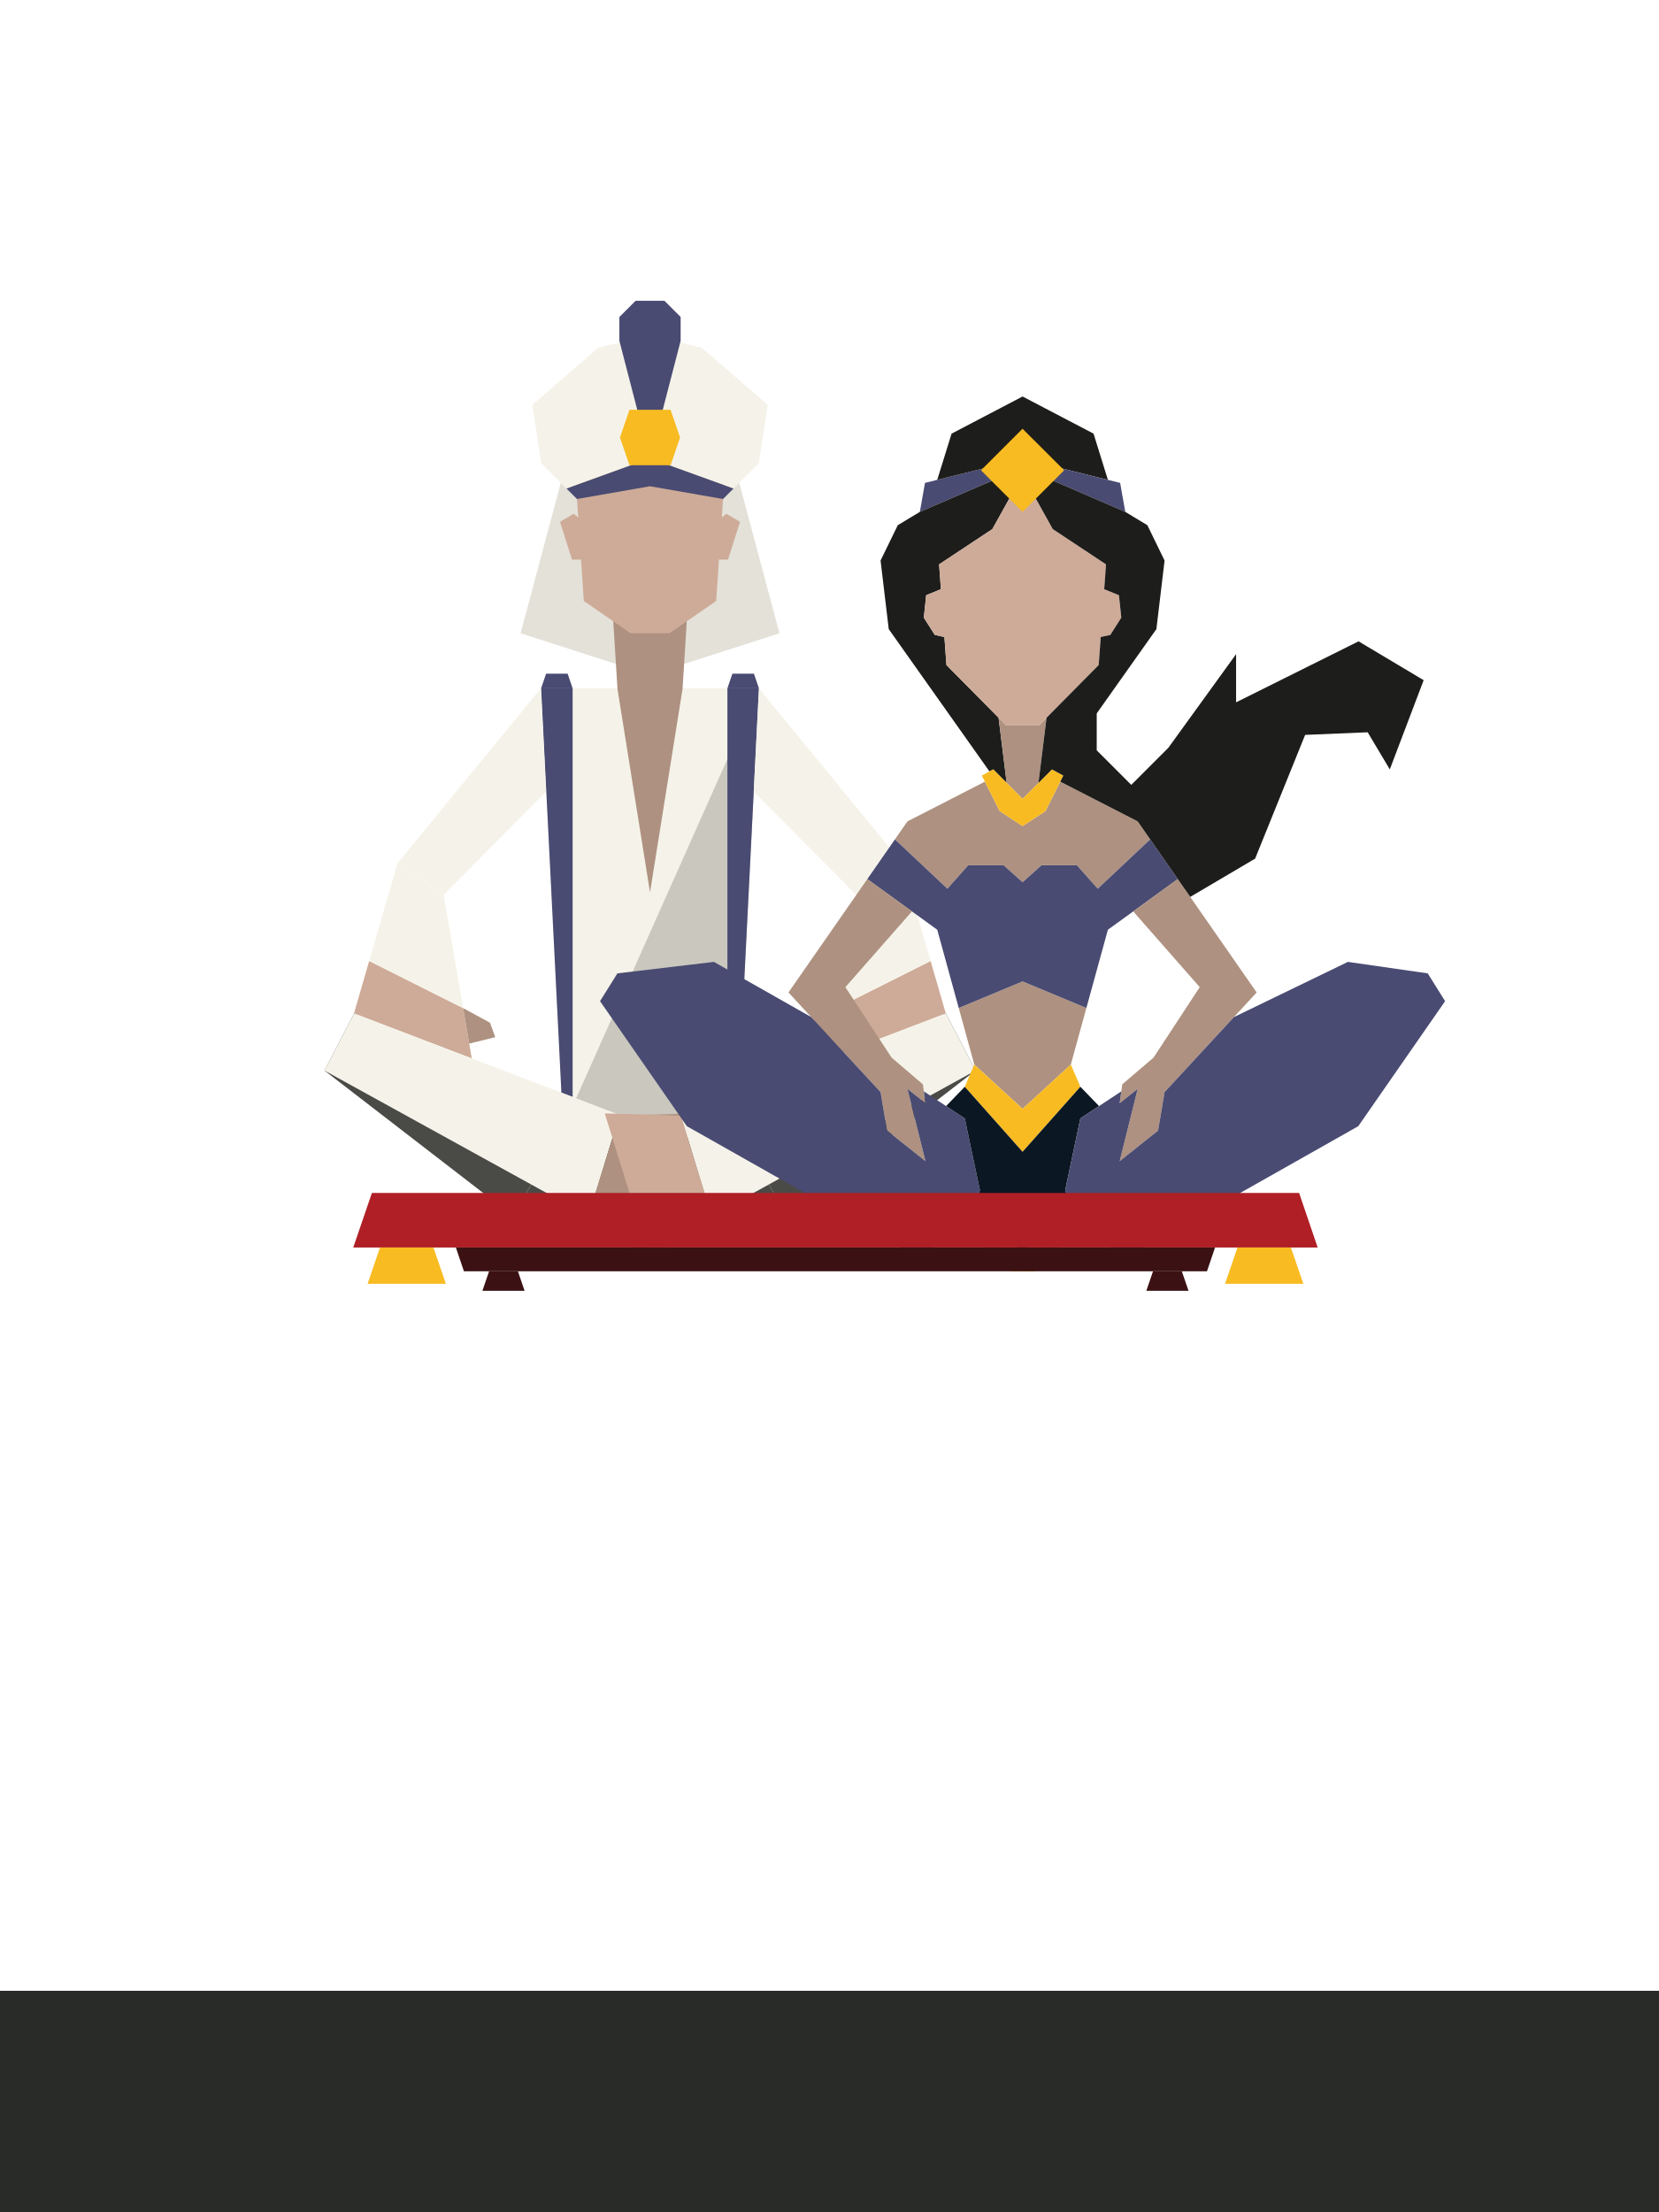
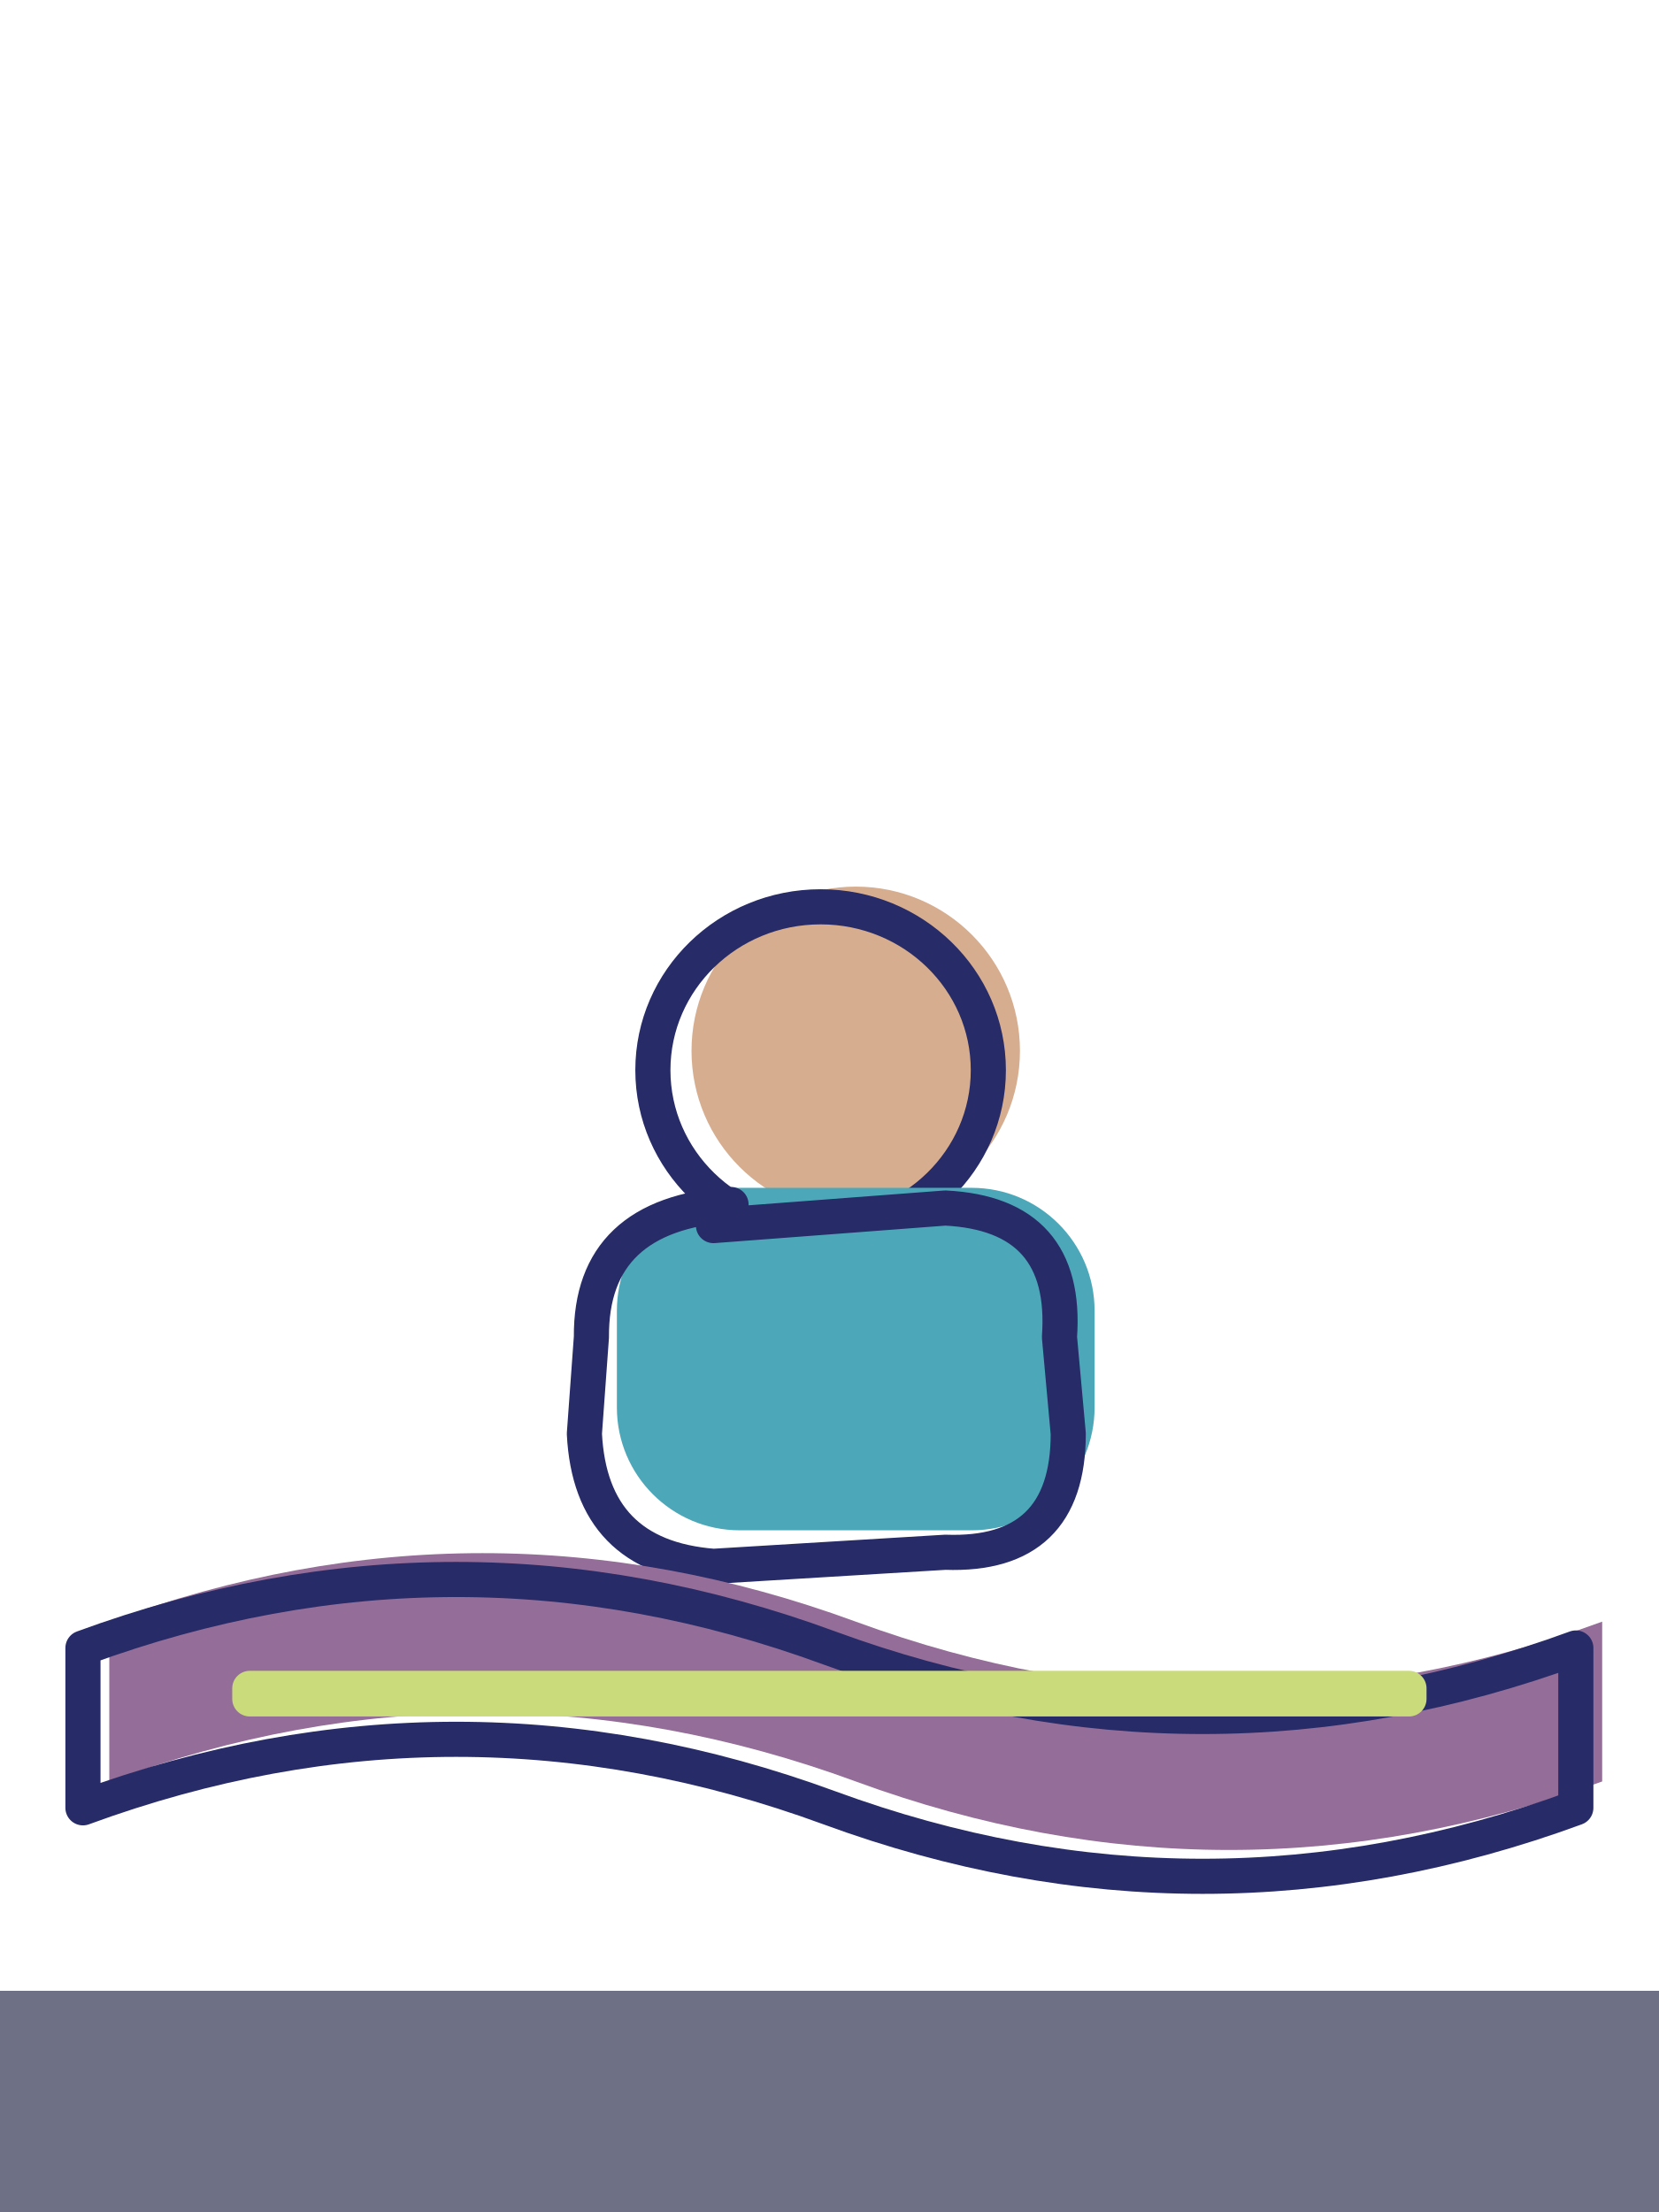
- <svg xmlns="http://www.w3.org/2000/svg" width="100%" height="100%" viewBox="0 0 60 80" version="1.1" xml:space="preserve" style="fill-rule:evenodd;clip-rule:evenodd;stroke-miterlimit:10;">
-   <g id="magic-carpet">
-     <g transform="matrix(0.3183,0,0,0.3183,7.3429,0.848862)">
-       <g transform="matrix(-0.0501372,-0.998742,-0.998742,0.0501372,76.211,109.105)">
-         <path d="M-14.565,36.068L35.418,36.068L34.177,11.35L-15.555,16.354L-14.565,36.068Z" style="fill:rgb(245,243,233);fill-rule:nonzero;" />
-       </g>
-       <g transform="matrix(1,0,0,1,40.905,75.54)">
-         <path d="M0,49.92L22.258,0L19.737,49.92L0,49.92Z" style="fill:rgb(202,199,191);fill-rule:nonzero;" />
-       </g>
-       <g transform="matrix(-0.323567,-0.946205,-0.946205,0.323567,40.411,72.746)">
-         <path d="M-3.156,-0.595L-1.401,-0.595L-0.609,1.719L-1.997,2.794L-3.156,-0.595Z" style="fill:rgb(73,75,114);fill-rule:nonzero;" />
-       </g>
-       <g transform="matrix(0.0501252,0.998743,0.998743,-0.0501252,63.303,95.804)">
-         <path d="M-21.487,-23.842L24.518,-23.842L25.069,-22.592L-21.307,-20.264L-21.487,-23.842Z" style="fill:rgb(73,75,114);fill-rule:nonzero;" />
-       </g>
-       <g transform="matrix(0.323567,-0.946205,-0.946205,-0.323567,61.578,76.672)">
-         <path d="M0.426,2.256L2.181,2.256L2.973,-0.058L1.585,-1.133L0.426,2.256Z" style="fill:rgb(73,75,114);fill-rule:nonzero;" />
-       </g>
-       <g transform="matrix(-0.0501252,0.998743,0.998743,0.0501252,84.47,101.709)">
-         <path d="M-25.069,-22.592L20.936,-22.592L21.487,-23.842L-24.889,-26.17L-25.069,-22.592Z" style="fill:rgb(73,75,114);fill-rule:nonzero;" />
-       </g>
-       <g transform="matrix(1,0,0,1,50.788,72.233)">
-         <path d="M0,-18.255L-10.139,-20.04L-14.706,-2.944L0,1.785L14.706,-2.944L10.139,-20.04L0,-18.255Z" style="fill:rgb(227,225,216);fill-rule:nonzero;" />
-       </g>
-       <g transform="matrix(1,0,0,1,50.773,74.116)">
-         <path d="M0,-20.084L0,0.002L0.014,-0.003L0.029,0.002L0.029,-20.084L0.014,-20.086L0,-20.084Z" style="fill:rgb(227,225,216);fill-rule:nonzero;" />
-       </g>
-       <g transform="matrix(1,0,0,1,50.788,67.601)">
-         <path d="M0,31.126L-3.695,8.022L-4.197,0L4.197,0L3.696,8.022L0,31.126Z" style="fill:rgb(174,145,128);fill-rule:nonzero;" />
-       </g>
-       <g transform="matrix(1,0,0,1,47.478,69.289)">
-         <path d="M0,-20.5L-5.213,-18.583L-4.211,-3.675L1.106,0L5.513,0L10.83,-3.675L11.833,-18.583L6.62,-20.5L0,-20.5Z" style="fill:rgb(206,171,152);fill-rule:nonzero;" />
-       </g>
-       <g transform="matrix(1,0,0,1,43.284,60.007)">
-         <path d="M0,-3.384L-1.18,-4.292L-2.724,-3.384L-1.362,0.908L0,0.908L0,-3.384Z" style="fill:rgb(206,171,152);fill-rule:nonzero;" />
-       </g>
-       <g transform="matrix(1,0,0,1,58.292,60.007)">
-         <path d="M0,-3.384L1.18,-4.292L2.724,-3.384L1.362,0.908L0,0.908L0,-3.384Z" style="fill:rgb(206,171,152);fill-rule:nonzero;" />
-       </g>
-       <g transform="matrix(1,0,0,1,50.788,52.846)">
-         <path d="M0,-17.443L-5.892,-15.996L-13.377,-9.513L-12.375,-2.889L-9.486,0L-0.015,-3.425L0,-3.42L0.015,-3.425L9.486,0L12.375,-2.889L13.377,-9.513L5.892,-15.996L0,-17.443Z" style="fill:rgb(245,243,233);fill-rule:nonzero;" />
-       </g>
-       <g transform="matrix(1,0,0,1,50.788,54.027)">
-         <path d="M0,-4.601L-0.015,-4.606L-9.486,-1.182L-8.299,0.005L-5.629,-0.461L0,-1.444L5.629,-0.461L8.299,0.005L9.486,-1.182L0.015,-4.606L0,-4.601Z" style="fill:rgb(73,75,114);fill-rule:nonzero;" />
-       </g>
-       <g transform="matrix(1,0,0,1,49.154,45.552)">
-         <path d="M0,-14.047L-1.846,-12.202L-1.846,-9.49L0.615,0L2.653,0L5.113,-9.49L5.113,-12.202L3.268,-14.047L0,-14.047Z" style="fill:rgb(73,75,114);fill-rule:nonzero;" />
-       </g>
-       <g transform="matrix(1,0,0,1,48.452,50.195)">
-         <path d="M0,-6.303L-1.078,-3.152L0,0L4.672,0L5.75,-3.152L4.672,-6.303L0,-6.303Z" style="fill:rgb(248,187,34);fill-rule:nonzero;" />
-       </g>
-       <g transform="matrix(1,0,0,1,50.788,125.46)">
-         <path d="M0,11.875L-15.538,10.059L-9.869,0L9.869,0L15.539,10.059L0,11.875Z" style="fill:rgb(74,74,71);fill-rule:nonzero;" />
-       </g>
-       <g transform="matrix(-0.633902,0.773413,0.773413,0.633902,34.624,100.81)">
-         <path d="M-21.928,-13.111L3.804,-13.111L3.247,-6.769L-13.218,-5.21L-21.928,-13.111Z" style="fill:rgb(245,243,233);fill-rule:nonzero;" />
-       </g>
-       <g transform="matrix(0.169451,0.985539,0.985539,-0.169451,24.992,117.66)">
-         <path d="M-4.922,5.476L0.885,5.476L-6.426,-6.852L-12.012,-4.139L-4.922,5.476Z" style="fill:rgb(206,171,152);fill-rule:nonzero;" />
-       </g>
-       <g transform="matrix(0.825985,0.563693,0.563693,-0.825985,27.089,95.67)">
-         <path d="M-4.262,-2.632L2.105,-2.632L11.174,-11.999L-0.666,-13.593L-4.262,-2.632Z" style="fill:rgb(245,243,233);fill-rule:nonzero;" />
-       </g>
-       <g transform="matrix(0.879126,0.476589,0.476589,-0.879126,30.735,111.255)">
-         <path d="M-0.739,-1.113L2.731,-1.113L4.041,-2.274L1.79,-4.324L-0.739,-1.113Z" style="fill:rgb(174,145,128);fill-rule:nonzero;" />
-       </g>
-       <g transform="matrix(0.633902,0.773413,0.773413,-0.633902,75.125,73.759)">
-         <path d="M-6.206,-10.38L19.527,-10.38L18.969,-16.723L2.504,-18.281L-6.206,-10.38Z" style="fill:rgb(245,243,233);fill-rule:nonzero;" />
-       </g>
-       <g transform="matrix(-0.169451,0.985539,0.985539,0.169451,78.851,106.467)">
-         <path d="M6.498,-5.841L12.305,-5.841L4.994,6.487L-0.592,3.774L6.498,-5.841Z" style="fill:rgb(206,171,152);fill-rule:nonzero;" />
-       </g>
-       <g transform="matrix(-0.826035,0.563619,0.563619,0.826035,80.203,111.652)">
-         <path d="M-8.525,-13.808L-2.157,-13.808L6.911,-4.439L-4.928,-2.847L-8.525,-13.808Z" style="fill:rgb(245,243,233);fill-rule:nonzero;" />
-       </g>
-       <g transform="matrix(-0.879126,0.476589,0.476589,0.879126,69.525,116.535)">
-         <path d="M-4.388,-2.915L-0.918,-2.915L0.392,-1.754L-1.859,0.296L-4.388,-2.915Z" style="fill:rgb(174,145,128);fill-rule:nonzero;" />
-       </g>
-       <g transform="matrix(-0.87765,-0.479303,-0.479303,0.87765,16.158,116.226)">
-         <path d="M-26.157,-3.764L0.907,-3.764L0.751,3.542L-26.003,7.781L-26.157,-3.764Z" style="fill:rgb(74,74,71);fill-rule:nonzero;" />
-       </g>
-       <g transform="matrix(1,0,0,1,17.166,135.518)">
-         <path d="M0,-23.03L30.142,-11.515L26.654,0L-3.365,-16.544" style="fill:rgb(245,243,233);fill-rule:nonzero;" />
-       </g>
-       <g transform="matrix(-0.999612,0.0278476,0.0278476,0.999612,43.983,140.805)">
-         <path d="M-12.417,-16.624L-3.798,-16.624L0.09,-5.258L-6.723,0.021L-12.417,-16.624Z" style="fill:rgb(174,145,128);fill-rule:nonzero;" />
-       </g>
-       <g transform="matrix(0.87765,-0.479303,-0.479303,-0.87765,63.014,131.78)">
-         <path d="M0.961,6.677L28.025,6.677L27.868,-0.629L1.115,-4.869L0.961,6.677Z" style="fill:rgb(74,74,71);fill-rule:nonzero;" />
-       </g>
-       <g transform="matrix(1,0,0,1,84.41,135.518)">
-         <path d="M0,-23.03L-30.142,-11.515L-26.654,0L3.364,-16.544" style="fill:rgb(245,243,233);fill-rule:nonzero;" />
-       </g>
-       <g transform="matrix(0.999612,0.0278476,0.0278476,-0.999612,45.881,123.675)">
-         <path d="M-0.232,-0.173L8.387,-0.173L12.275,-11.539L5.462,-16.818L-0.232,-0.173Z" style="fill:rgb(206,171,152);fill-rule:nonzero;" />
-       </g>
-       <g transform="matrix(1,0,0,1,91.9,54.507)">
-         <path d="M0,-3.524L-10.453,0.988L-9.869,-2.306L-8.478,-2.652L-0.985,-4.512L0,-3.524Z" style="fill:rgb(73,75,114);fill-rule:nonzero;" />
-       </g>
-       <g transform="matrix(1,0,0,1,89.685,79.826)">
-         <path d="M0,-22.375L-6.051,-18.367L-5.846,-15.543L-7.518,-14.865L-7.786,-12.314L-6.539,-10.351L-5.448,-10.112L-5.217,-6.928L0.707,-0.944L1.626,6.468L0.097,4.929L-0.327,5.159L-11.773,-11.011L-12.701,-18.804L-10.743,-22.821L-8.238,-24.331L2.215,-28.843L3.103,-27.958L3.103,-27.955L0,-22.375Z" style="fill:rgb(29,29,27);fill-rule:nonzero;" />
-       </g>
-       <g transform="matrix(1,0,0,1,95.846,88.109)">
-         <path d="M0,-9.227L-0.921,-1.815L-2.728,0L-4.534,-1.815L-5.453,-9.227L-4.581,-8.346L-0.874,-8.346L0,-9.227Z" style="fill:rgb(174,145,128);fill-rule:nonzero;" />
-       </g>
-       <g transform="matrix(1,0,0,1,100.369,120.302)">
-         <path d="M0,-8.438L-1.767,-2.012L-7.251,3.02L-12.735,-2.012L-14.502,-8.438L-7.251,-11.458L0,-8.438Z" style="fill:rgb(174,145,128);fill-rule:nonzero;" />
-       </g>
-       <g transform="matrix(1,0,0,1,107.62,91.753)">
-         <path d="M0,0.953L-5.96,6.557L-8.328,3.892L-12.348,3.892L-14.502,5.822L-16.654,3.892L-20.675,3.892L-23.044,6.557L-29.003,0.953L-27.583,-1.09L-18.786,-5.604L-17.1,-2.261L-14.502,-0.557L-11.903,-2.261L-10.217,-5.604L-1.421,-1.09L0,0.953Z" style="fill:rgb(174,145,128);fill-rule:nonzero;" />
-       </g>
-       <g transform="matrix(1,0,0,1,110.758,107.352)">
-         <path d="M0,-10.134L-5.067,-6.462L-7.944,-4.379L-10.389,4.512L-17.64,1.493L-24.891,4.512L-27.335,-4.379L-30.21,-6.462L-35.279,-10.134L-32.141,-14.646L-26.182,-9.041L-23.812,-11.706L-19.792,-11.706L-17.64,-9.777L-15.485,-11.706L-11.466,-11.706L-9.098,-9.041L-3.138,-14.646L0,-10.134Z" style="fill:rgb(73,75,114);fill-rule:nonzero;" />
-       </g>
-       <g transform="matrix(1,0,0,1,80.037,105.432)">
-         <path d="M0,15.622L2.048,23.836L-2.319,20.357L-3.053,15.992L-10.935,7.464L-13.518,4.669L-4.559,-8.214L0.511,-4.542L-7.05,4.064L-1.8,12.069L1.751,15.104L1.862,15.907L2.048,17.25L0,15.622Z" style="fill:rgb(174,145,128);fill-rule:nonzero;" />
-       </g>
-       <g transform="matrix(1,0,0,1,99.686,125.681)">
-         <path d="M0,-4.866L-6.568,2.525L-13.134,-4.866L-12.053,-7.391L-6.568,-2.359L-1.084,-7.391L0,-4.866Z" style="fill:rgb(248,187,34);fill-rule:nonzero;" />
-       </g>
-       <g transform="matrix(1,0,0,1,88.278,113.828)">
-         <path d="M0,18.77L-0.483,19.852L-1.998,23.231L-2.518,24.393L-7.649,25.972L-33.303,11.468L-43.17,-2.739L-41.196,-5.897L-30.229,-7.202L-19.176,-0.932L-11.294,7.596L-10.561,11.961L-6.193,15.44L-8.241,7.226L-6.193,8.854L-6.379,7.511L-3.85,9.18L-1.726,10.581L0,18.77Z" style="fill:rgb(73,75,114);fill-rule:nonzero;" />
-       </g>
-       <g transform="matrix(1,0,0,1,90.644,134.617)">
-         <path d="M0,4.888L-0.836,5.825L-2.366,3.704L-2.397,3.684L-4.364,2.442L-2.85,-0.937L-2.208,-0.605L-0.836,0.102L0,4.888Z" style="fill:rgb(174,145,128);fill-rule:nonzero;" />
-       </g>
-       <g transform="matrix(1,0,0,1,93.121,134.476)">
-         <path d="M0,5.965L-0.057,7.302L-1.292,7.302L-3.563,5.944L-4.874,3.824L-4.843,3.845L-3.313,5.965L-2.477,5.028L-3.313,0.242L-4.685,-0.465L-3.021,-1.337L0,5.965Z" style="fill:rgb(248,187,34);fill-rule:nonzero;" />
-       </g>
-       <g transform="matrix(1,0,0,1,95.324,44.243)">
-         <path d="M0,5.752L0.25,5.502L-2.208,3.051L-4.659,5.502L-4.409,5.752L-11.901,7.612L-10.272,2.362L-2.206,-1.86L5.861,2.362L7.489,7.612L0,5.752Z" style="fill:rgb(29,29,27);fill-rule:nonzero;" />
-       </g>
-       <g transform="matrix(-1,0,0,1,95.322,49.995)">
-         <path d="M-0.002,0L0,0" style="fill:none;fill-rule:nonzero;stroke:rgb(29,29,27);stroke-width:0.22px;" />
-       </g>
-       <g transform="matrix(1,0,0,1,104.79,49.995)">
-         <path d="M0,5.5L-10.454,0.988L-9.466,0L-1.977,1.86L-0.585,2.206L0,5.5Z" style="fill:rgb(73,75,114);fill-rule:nonzero;" />
-       </g>
-       <g transform="matrix(1,0,0,1,97.751,90.494)">
-         <path d="M0,-5.036L-0.348,-4.345L-2.034,-1.001L-4.633,0.703L-7.23,-1.001L-8.917,-4.345L-9.265,-5.036L-8.393,-5.509L-7.969,-5.739L-6.439,-4.2L-4.633,-2.384L-2.826,-4.2L-1.294,-5.739L0,-5.036Z" style="fill:rgb(248,187,34);fill-rule:nonzero;" />
-       </g>
-       <g transform="matrix(1,0,0,1,119.718,116.385)">
-         <path d="M0,-6.284L-2.583,-3.489L-10.465,5.039L-11.199,9.404L-15.566,12.883L-13.519,4.669L-15.566,6.297L-15.381,4.954L-15.27,4.152L-11.717,1.116L-6.469,-6.888L-14.027,-15.495L-8.96,-19.167L-7.55,-17.141L0,-6.284Z" style="fill:rgb(174,145,128);fill-rule:nonzero;" />
-       </g>
-       <g transform="matrix(1,0,0,1,99.686,136.848)">
-         <path d="M0,-12.44L-1.729,-4.251L-1.244,-3.169L-1.887,-2.836L-3.551,-3.709L-6.565,3.593L-9.586,-3.709L-11.25,-2.836L-11.892,-3.169L-11.408,-4.251L-13.134,-12.44L-15.258,-13.84L-13.134,-16.033L-6.568,-8.642L0,-16.033L2.121,-13.84L0,-12.44Z" style="fill:rgb(11,23,35);fill-rule:nonzero;" />
-       </g>
-       <g transform="matrix(1,0,0,1,141.129,135.337)">
-         <path d="M0,-24.248L-9.867,-10.041L-35.521,4.463L-40.652,2.884L-41.172,1.722L-42.687,-1.657L-43.171,-2.739L-41.442,-10.929L-39.321,-12.329L-36.792,-13.998L-36.978,-12.655L-34.93,-14.283L-36.978,-6.069L-32.61,-9.548L-31.876,-13.913L-23.994,-22.441L-11.045,-28.711L-1.975,-27.406L0,-24.248Z" style="fill:rgb(73,75,114);fill-rule:nonzero;" />
-       </g>
-       <g transform="matrix(1,0,0,1,99.957,137.063)">
-         <path d="M0,-0.004L-1.966,1.238L-1.999,1.259L-3.529,3.379L-4.365,2.442L-3.529,-2.344L-2.157,-3.051L-1.515,-3.383L0,-0.004Z" style="fill:rgb(174,145,128);fill-rule:nonzero;" />
-       </g>
-       <g transform="matrix(-1,0,0,1,98.442,133.68)">
-         <path d="M-0.002,0L0,0" style="fill:none;fill-rule:nonzero;stroke:rgb(29,29,27);stroke-width:0.22px;" />
-       </g>
-       <g transform="matrix(1,0,0,1,97.991,136.618)">
-         <path d="M0,1.683L-1.313,3.802L-3.581,5.161L-4.819,5.161L-4.87,3.824L-1.855,-3.478L-0.191,-2.606L-1.563,-1.899L-2.399,2.887L-1.563,3.824L-0.033,1.704L0,1.683Z" style="fill:rgb(248,187,34);fill-rule:nonzero;" />
-       </g>
-       <g transform="matrix(1,0,0,1,104.337,64.119)">
-         <path d="M0,3.393L-1.247,5.356L-2.335,5.595L-2.567,8.779L-8.491,14.763L-9.365,15.644L-13.072,15.644L-13.944,14.763L-19.868,8.779L-20.1,5.595L-21.19,5.356L-22.437,3.393L-22.169,0.842L-20.497,0.164L-20.702,-2.66L-14.651,-6.668L-11.549,-12.248L-11.219,-11.918L-10.886,-12.251L-7.786,-6.668L-1.735,-2.66L-1.94,0.164L-0.268,0.842L0,3.393Z" style="fill:rgb(206,171,152);fill-rule:nonzero;" />
-       </g>
-       <g transform="matrix(1,0,0,1,138.693,75.608)">
-         <path d="M0,-0.99L-3.848,9.147L-6.363,4.929L-13.467,5.226L-19.15,19.286L-26.525,23.635L-27.936,21.61L-31.073,17.098L-32.494,15.055L-41.29,10.541L-40.942,9.849L-42.236,9.147L-43.769,10.686L-42.848,3.274L-36.924,-2.71L-36.691,-5.894L-35.604,-6.133L-34.356,-8.096L-34.624,-10.647L-36.297,-11.325L-36.092,-14.149L-42.143,-18.157L-45.242,-23.74L-44.357,-24.625L-33.903,-20.113L-31.396,-18.603L-29.44,-14.586L-30.368,-6.793L-37.148,2.784L-37.148,6.981L-33.224,10.905L-29.006,6.687L-21.313,-3.949L-21.313,1.526L-7.4,-5.404L0,-0.99Z" style="fill:rgb(29,29,27);fill-rule:nonzero;" />
-       </g>
-       <g transform="matrix(1,0,0,1,97.846,50.776)">
-         <path d="M0,-0.008L-0.481,0.473L-2.384,2.375L-4.729,4.72L-5.364,4.084L-5.364,4.08L-7.073,2.375L-8.971,0.473L-9.452,-0.008L-4.732,-4.728L0,-0.008Z" style="fill:rgb(248,187,34);fill-rule:nonzero;" />
-       </g>
-       <g transform="matrix(-1,0,0,1,17.067,132.878)">
-         <path d="M-109.583,6.199L0,6.199L-2.122,0L-107.474,0L-109.583,6.199Z" style="fill:rgb(175,31,37);fill-rule:nonzero;" />
-       </g>
-       <g transform="matrix(-0.323655,-0.946175,-0.946175,0.323655,23.656,136.265)">
-         <path d="M-7.835,-1.479L-3.479,-1.479L-1.513,4.267L-4.957,6.935L-7.835,-1.479Z" style="fill:rgb(248,187,34);fill-rule:nonzero;" />
-       </g>
-       <g transform="matrix(-0.323627,-0.946185,-0.946185,0.323627,34.415,140.261)">
-         <path d="M-4.225,-0.798L-1.876,-0.798L-0.816,2.301L-2.673,3.739L-4.225,-0.798Z" style="fill:rgb(59,17,19);fill-rule:nonzero;" />
-       </g>
-       <g transform="matrix(-0.320853,0.947129,0.947129,0.320853,59.299,181.711)">
-         <path d="M-58.247,39.066L-55.396,39.066L-28.306,-40.9L-30.571,-42.633L-58.247,39.066Z" style="fill:rgb(59,17,19);fill-rule:nonzero;" />
-       </g>
-       <g transform="matrix(0.323655,-0.946175,-0.946175,-0.323655,121.084,146.012)">
-         <path d="M1.057,5.601L5.413,5.601L7.378,-0.144L3.935,-2.813L1.057,5.601Z" style="fill:rgb(248,187,34);fill-rule:nonzero;" />
-       </g>
-       <g transform="matrix(0.324009,-0.946054,-0.946054,-0.324009,109.852,145.517)">
-         <path d="M0.57,3.019L2.918,3.019L3.979,-0.077L2.123,-1.517L0.57,3.019Z" style="fill:rgb(59,17,19);fill-rule:nonzero;" />
-       </g>
+ <svg xmlns="http://www.w3.org/2000/svg" viewBox="0 0 60 80" fill-rule="evenodd" clip-rule="evenodd" stroke-linejoin="round" stroke-miterlimit="2">
+   <rect x="0" y="72" width="60" height="8" fill="#6E7085" />
+   <g transform="translate(3 30.7) scale(0.3176)">
+     <circle cx="88" cy="23" r="18.7" fill="#D6AD8E" />
+     <ellipse cx="84" cy="25.2" rx="19.1" ry="18.6" fill="none" stroke="#272B67" stroke-width="4" />
+     <rect x="60.8" y="38.6" width="54.4" height="39" rx="14" fill="#4CA8B9" />
+     <path d="M71.8 42.9L98.2 40.9Q112.2 41.6 111.2 55.6L112.2 66.6Q112.2 80.6 98.2 80.1L71.8 81.7Q57.8 80.6 57.1 66.6L57.9 55.6Q57.8 41.6 73.8 40.5" fill="none" stroke="#272B67" stroke-width="4" stroke-linecap="round" stroke-linejoin="round" />
+     <g transform="translate(3 -3)">
+       <path d="M0 91Q42.5 75.4 85 91T170 91V109.2Q127.5 124.8 85 109.2T0 109.2Z" fill="#946D98" />
    </g>
-     <g transform="matrix(0.248575,-9.50748e-20,-3.49091e-19,0.0680873,0.116218,71.9604)">
-       <rect x="-0.468" y="0.582" width="241.376" height="117.496" style="fill:rgb(41,43,41);" />
-     </g>
+     <path d="M0 91Q42.5 75.4 85 91T170 91V109.2Q127.5 124.8 85 109.2T0 109.2Z" fill="none" stroke="#272B67" stroke-width="4" stroke-linecap="round" stroke-linejoin="round" />
+     <rect x="17" y="93.6" width="136" height="5.2" rx="2" fill="#CADB7B" />
  </g>
</svg>
